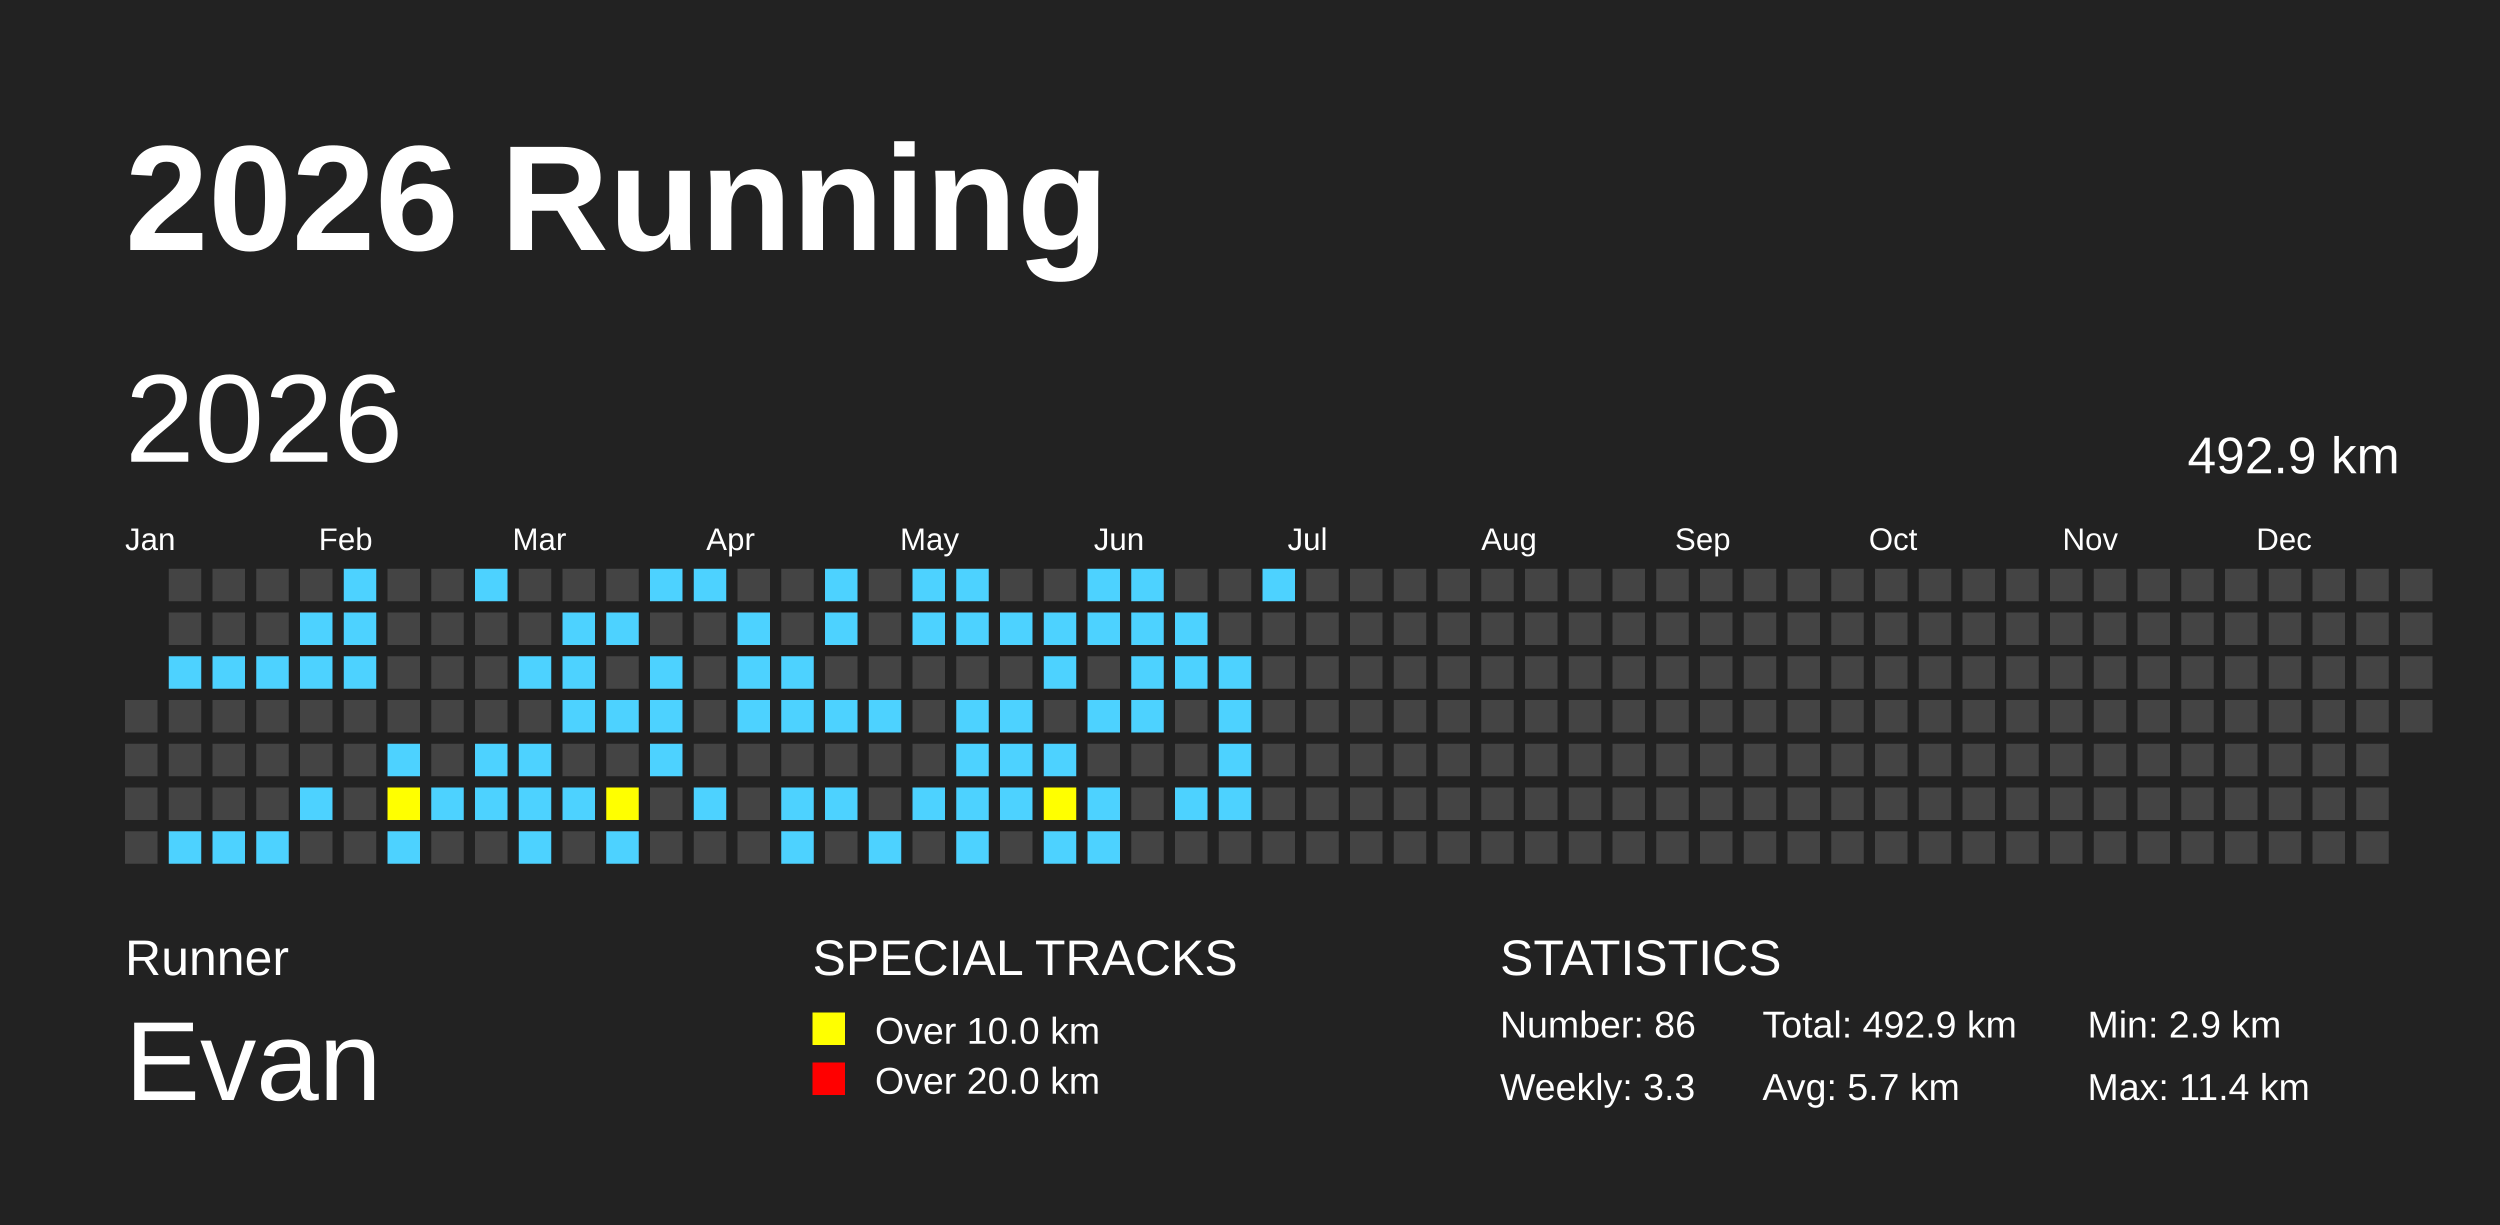
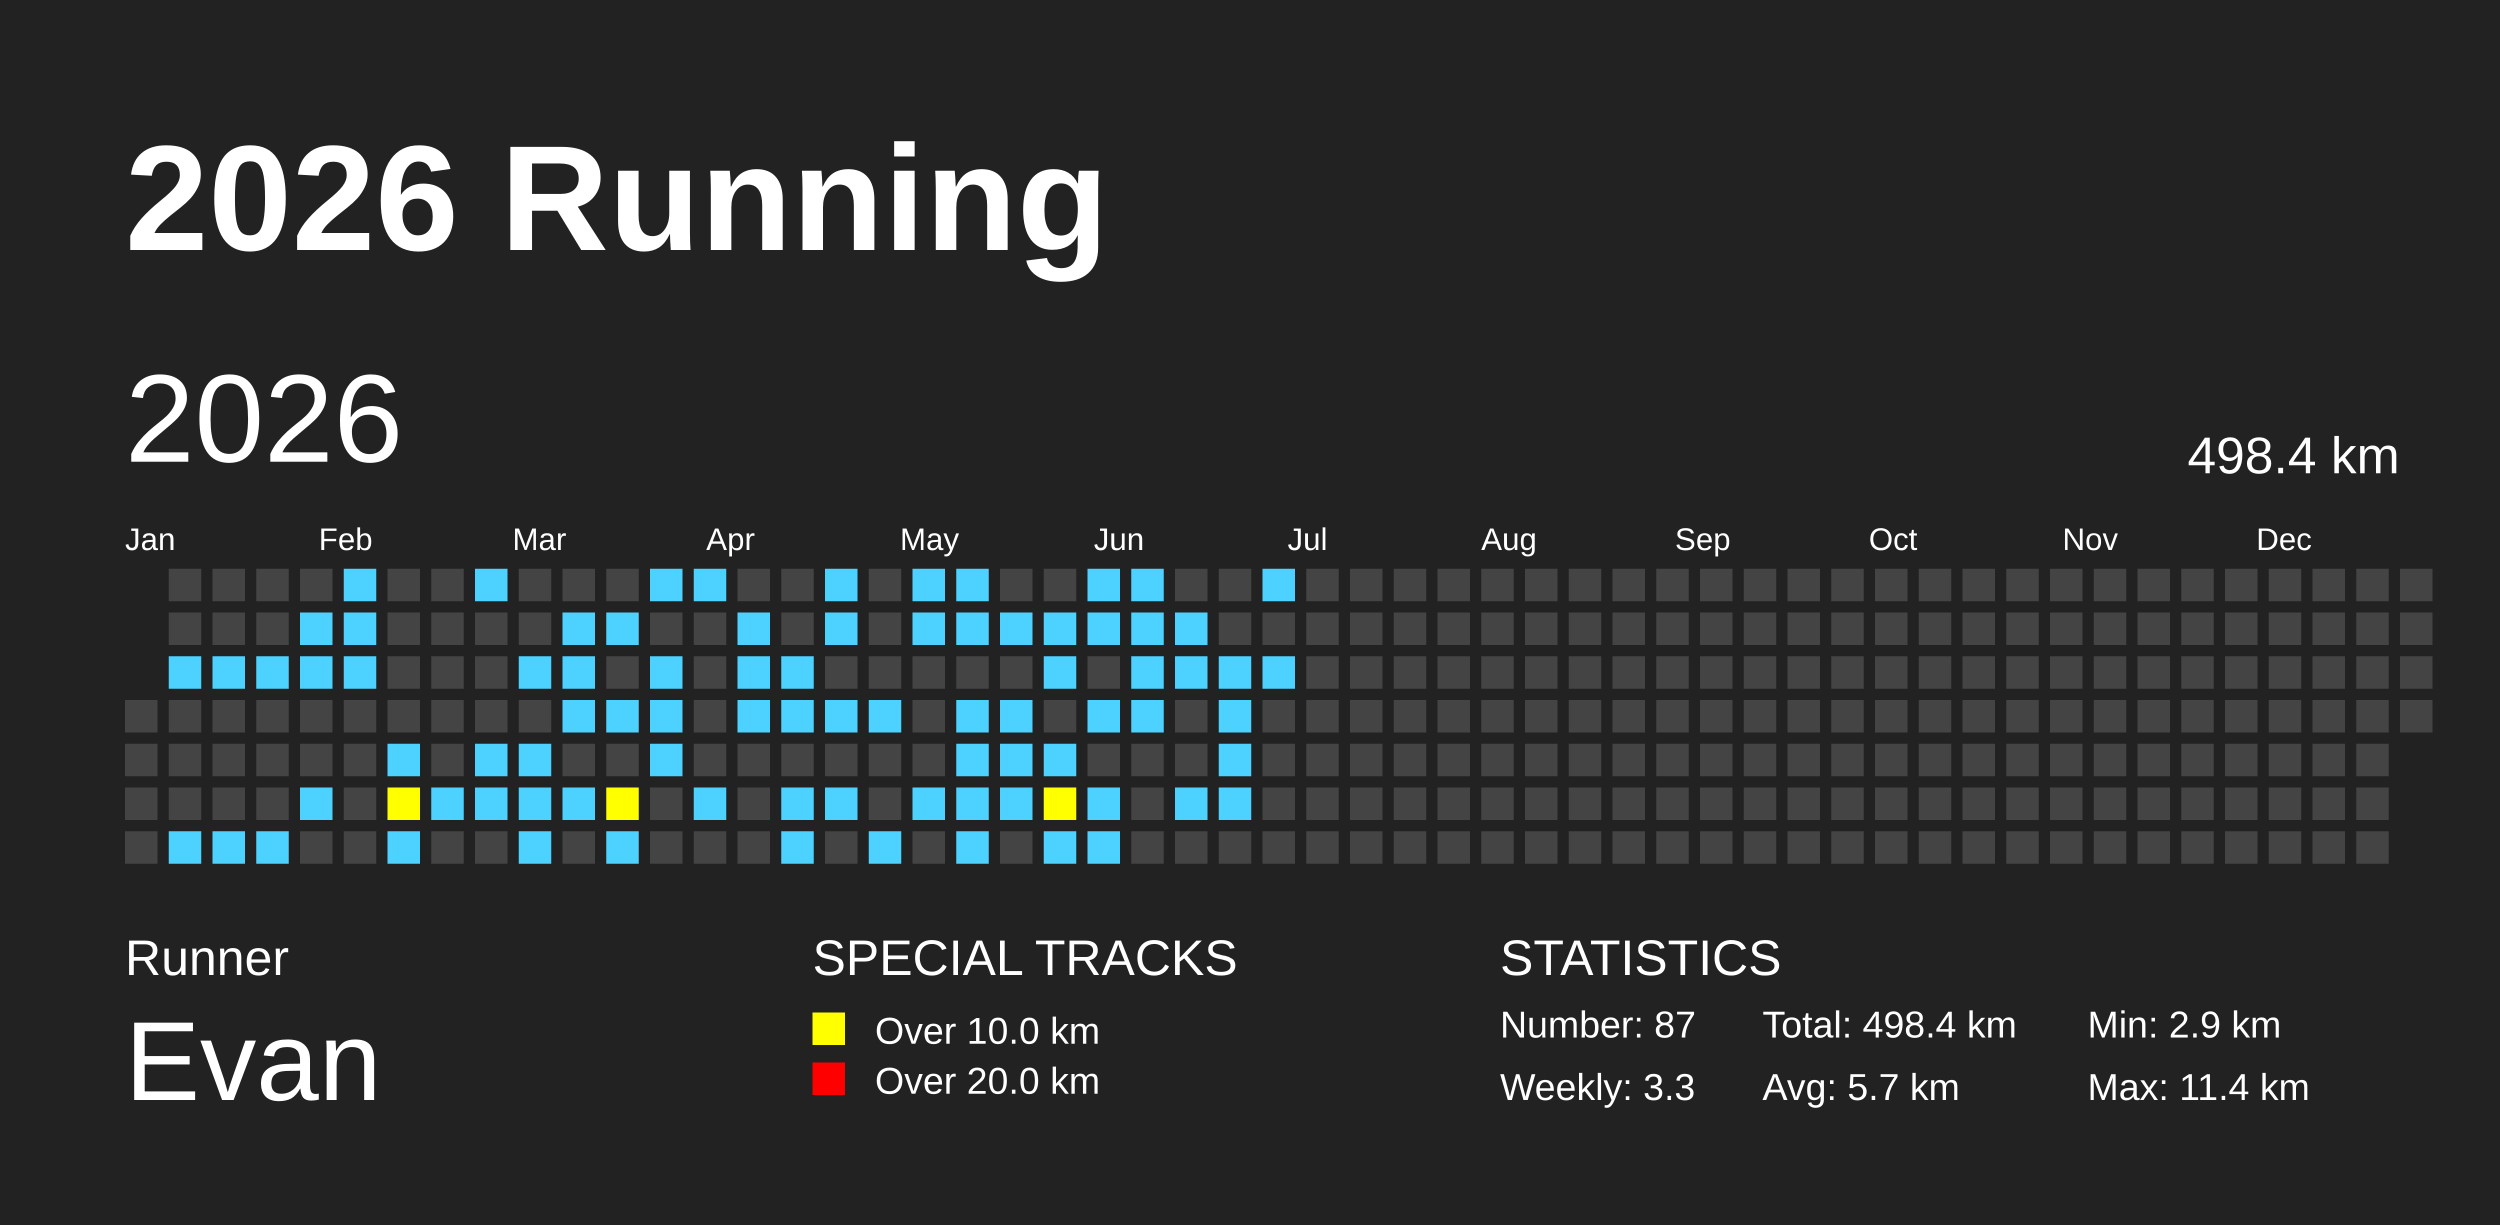
<svg xmlns="http://www.w3.org/2000/svg" baseProfile="full" height="98mm" version="1.1" viewBox="0,0,200,98" width="200mm">
  <defs />
  <rect fill="#222222" height="98" width="200" x="0" y="0" />
  <text fill="#FFFFFF" style="font-size:12px; font-family:Arial; font-weight:bold;" x="10" y="20">2026 Running</text>
  <text fill="#FFFFFF" style="font-size:4px; font-family:Arial" x="10" y="78">Runner</text>
  <text fill="#FFFFFF" style="font-size:9px; font-family:Arial" x="10" y="88">Evan</text>
  <text fill="#FFFFFF" style="font-size:4px; font-family:Arial" x="65" y="78">SPECIAL TRACKS</text>
  <rect fill="yellow" height="2.6" width="2.6" x="65" y="81" />
  <text fill="#FFFFFF" style="font-size:3px; font-family:Arial" x="70" y="83.5">Over 10.0 km</text>
  <rect fill="red" height="2.6" width="2.6" x="65" y="85" />
  <text fill="#FFFFFF" style="font-size:3px; font-family:Arial" x="70" y="87.5">Over 20.0 km</text>
  <text fill="#FFFFFF" style="font-size:4px; font-family:Arial" x="120" y="78">STATISTICS</text>
-   <text fill="#FFFFFF" style="font-size:3px; font-family:Arial" x="120" y="83">Number: 86</text>
+   <text fill="#FFFFFF" style="font-size:3px; font-family:Arial" x="120" y="83">Number: 87</text>
  <text fill="#FFFFFF" style="font-size:3px; font-family:Arial" x="120" y="88">Weekly: 3.3</text>
-   <text fill="#FFFFFF" style="font-size:3px; font-family:Arial" x="141" y="83">Total: 492.9 km</text>
+   <text fill="#FFFFFF" style="font-size:3px; font-family:Arial" x="141" y="83">Total: 498.4 km</text>
  <text fill="#FFFFFF" style="font-size:3px; font-family:Arial" x="141" y="88">Avg: 5.7 km</text>
  <text fill="#FFFFFF" style="font-size:3px; font-family:Arial" x="167" y="83">Min: 2.9 km</text>
  <text fill="#FFFFFF" style="font-size:3px; font-family:Arial" x="167" y="88">Max: 11.4 km</text>
  <text dominant-baseline="hanging" fill="#FFFFFF" style="font-size:10.0px; font-family:Arial;" x="10" y="30">2026</text>
-   <text dominant-baseline="hanging" fill="#FFFFFF" style="font-size:4.125px; font-family:Arial;" x="175" y="35">492.9 km</text>
+   <text dominant-baseline="hanging" fill="#FFFFFF" style="font-size:4.125px; font-family:Arial;" x="175" y="35">498.4 km</text>
  <text fill="#FFFFFF" style="font-size:2.5px; font-family:Arial" x="10.0" y="44">Jan</text>
  <text fill="#FFFFFF" style="font-size:2.5px; font-family:Arial" x="25.5" y="44">Feb</text>
  <text fill="#FFFFFF" style="font-size:2.5px; font-family:Arial" x="41.0" y="44">Mar</text>
  <text fill="#FFFFFF" style="font-size:2.5px; font-family:Arial" x="56.5" y="44">Apr</text>
  <text fill="#FFFFFF" style="font-size:2.5px; font-family:Arial" x="72.0" y="44">May</text>
  <text fill="#FFFFFF" style="font-size:2.5px; font-family:Arial" x="87.5" y="44">Jun</text>
  <text fill="#FFFFFF" style="font-size:2.5px; font-family:Arial" x="103.0" y="44">Jul</text>
  <text fill="#FFFFFF" style="font-size:2.5px; font-family:Arial" x="118.5" y="44">Aug</text>
  <text fill="#FFFFFF" style="font-size:2.5px; font-family:Arial" x="134.0" y="44">Sep</text>
  <text fill="#FFFFFF" style="font-size:2.5px; font-family:Arial" x="149.5" y="44">Oct</text>
  <text fill="#FFFFFF" style="font-size:2.5px; font-family:Arial" x="165.0" y="44">Nov</text>
  <text fill="#FFFFFF" style="font-size:2.5px; font-family:Arial" x="180.5" y="44">Dec</text>
  <rect fill="#444444" height="2.6" width="2.6" x="10.0" y="56.0" />
  <rect fill="#444444" height="2.6" width="2.6" x="10.0" y="59.5" />
  <rect fill="#444444" height="2.6" width="2.6" x="10.0" y="63.0" />
  <rect fill="#444444" height="2.6" width="2.6" x="10.0" y="66.5" />
  <rect fill="#444444" height="2.6" width="2.6" x="13.5" y="45.5" />
  <rect fill="#444444" height="2.6" width="2.6" x="13.5" y="49.0" />
  <rect fill="#4DD2FF" height="2.6" width="2.6" x="13.5" y="52.5" />
  <rect fill="#444444" height="2.6" width="2.6" x="13.5" y="56.0" />
  <rect fill="#444444" height="2.6" width="2.6" x="13.5" y="59.5" />
  <rect fill="#444444" height="2.6" width="2.6" x="13.5" y="63.0" />
  <rect fill="#4DD2FF" height="2.6" width="2.6" x="13.5" y="66.5" />
  <rect fill="#444444" height="2.6" width="2.6" x="17.0" y="45.5" />
  <rect fill="#444444" height="2.6" width="2.6" x="17.0" y="49.0" />
  <rect fill="#4DD2FF" height="2.6" width="2.6" x="17.0" y="52.5" />
  <rect fill="#444444" height="2.6" width="2.6" x="17.0" y="56.0" />
  <rect fill="#444444" height="2.6" width="2.6" x="17.0" y="59.5" />
  <rect fill="#444444" height="2.6" width="2.6" x="17.0" y="63.0" />
  <rect fill="#4DD2FF" height="2.6" width="2.6" x="17.0" y="66.5" />
  <rect fill="#444444" height="2.6" width="2.6" x="20.5" y="45.5" />
  <rect fill="#444444" height="2.6" width="2.6" x="20.5" y="49.0" />
  <rect fill="#4DD2FF" height="2.6" width="2.6" x="20.5" y="52.5" />
  <rect fill="#444444" height="2.6" width="2.6" x="20.5" y="56.0" />
  <rect fill="#444444" height="2.6" width="2.6" x="20.5" y="59.5" />
  <rect fill="#444444" height="2.6" width="2.6" x="20.5" y="63.0" />
  <rect fill="#4DD2FF" height="2.6" width="2.6" x="20.5" y="66.5" />
  <rect fill="#444444" height="2.6" width="2.6" x="24.0" y="45.5" />
  <rect fill="#4DD2FF" height="2.6" width="2.6" x="24.0" y="49.0" />
  <rect fill="#4DD2FF" height="2.6" width="2.6" x="24.0" y="52.5" />
  <rect fill="#444444" height="2.6" width="2.6" x="24.0" y="56.0" />
  <rect fill="#444444" height="2.6" width="2.6" x="24.0" y="59.5" />
  <rect fill="#4DD2FF" height="2.6" width="2.6" x="24.0" y="63.0" />
  <rect fill="#444444" height="2.6" width="2.6" x="24.0" y="66.5" />
  <rect fill="#4DD2FF" height="2.6" width="2.6" x="27.5" y="45.5" />
  <rect fill="#4DD2FF" height="2.6" width="2.6" x="27.5" y="49.0" />
  <rect fill="#4DD2FF" height="2.6" width="2.6" x="27.5" y="52.5" />
  <rect fill="#444444" height="2.6" width="2.6" x="27.5" y="56.0" />
  <rect fill="#444444" height="2.6" width="2.6" x="27.5" y="59.5" />
  <rect fill="#444444" height="2.6" width="2.6" x="27.5" y="63.0" />
  <rect fill="#444444" height="2.6" width="2.6" x="27.5" y="66.5" />
  <rect fill="#444444" height="2.6" width="2.6" x="31.0" y="45.5" />
  <rect fill="#444444" height="2.6" width="2.6" x="31.0" y="49.0" />
  <rect fill="#444444" height="2.6" width="2.6" x="31.0" y="52.5" />
  <rect fill="#444444" height="2.6" width="2.6" x="31.0" y="56.0" />
  <rect fill="#4DD2FF" height="2.6" width="2.6" x="31.0" y="59.5" />
  <rect fill="yellow" height="2.6" width="2.6" x="31.0" y="63.0" />
  <rect fill="#4DD2FF" height="2.6" width="2.6" x="31.0" y="66.5" />
  <rect fill="#444444" height="2.6" width="2.6" x="34.5" y="45.5" />
  <rect fill="#444444" height="2.6" width="2.6" x="34.5" y="49.0" />
  <rect fill="#444444" height="2.6" width="2.6" x="34.5" y="52.5" />
  <rect fill="#444444" height="2.6" width="2.6" x="34.5" y="56.0" />
  <rect fill="#444444" height="2.6" width="2.6" x="34.5" y="59.5" />
  <rect fill="#4DD2FF" height="2.6" width="2.6" x="34.5" y="63.0" />
  <rect fill="#444444" height="2.6" width="2.6" x="34.5" y="66.5" />
  <rect fill="#4DD2FF" height="2.6" width="2.6" x="38.0" y="45.5" />
  <rect fill="#444444" height="2.6" width="2.6" x="38.0" y="49.0" />
  <rect fill="#444444" height="2.6" width="2.6" x="38.0" y="52.5" />
  <rect fill="#444444" height="2.6" width="2.6" x="38.0" y="56.0" />
  <rect fill="#4DD2FF" height="2.6" width="2.6" x="38.0" y="59.5" />
  <rect fill="#4DD2FF" height="2.6" width="2.6" x="38.0" y="63.0" />
  <rect fill="#444444" height="2.6" width="2.6" x="38.0" y="66.5" />
  <rect fill="#444444" height="2.6" width="2.6" x="41.5" y="45.5" />
  <rect fill="#444444" height="2.6" width="2.6" x="41.5" y="49.0" />
  <rect fill="#4DD2FF" height="2.6" width="2.6" x="41.5" y="52.5" />
  <rect fill="#444444" height="2.6" width="2.6" x="41.5" y="56.0" />
  <rect fill="#4DD2FF" height="2.6" width="2.6" x="41.5" y="59.5" />
  <rect fill="#4DD2FF" height="2.6" width="2.6" x="41.5" y="63.0" />
  <rect fill="#4DD2FF" height="2.6" width="2.6" x="41.5" y="66.5" />
  <rect fill="#444444" height="2.6" width="2.6" x="45.0" y="45.5" />
  <rect fill="#4DD2FF" height="2.6" width="2.6" x="45.0" y="49.0" />
  <rect fill="#4DD2FF" height="2.6" width="2.6" x="45.0" y="52.5" />
  <rect fill="#4DD2FF" height="2.6" width="2.6" x="45.0" y="56.0" />
  <rect fill="#444444" height="2.6" width="2.6" x="45.0" y="59.5" />
  <rect fill="#4DD2FF" height="2.6" width="2.6" x="45.0" y="63.0" />
  <rect fill="#444444" height="2.6" width="2.6" x="45.0" y="66.5" />
  <rect fill="#444444" height="2.6" width="2.6" x="48.5" y="45.5" />
  <rect fill="#4DD2FF" height="2.6" width="2.6" x="48.5" y="49.0" />
  <rect fill="#444444" height="2.6" width="2.6" x="48.5" y="52.5" />
  <rect fill="#4DD2FF" height="2.6" width="2.6" x="48.5" y="56.0" />
  <rect fill="#444444" height="2.6" width="2.6" x="48.5" y="59.5" />
  <rect fill="yellow" height="2.6" width="2.6" x="48.5" y="63.0" />
  <rect fill="#4DD2FF" height="2.6" width="2.6" x="48.5" y="66.5" />
  <rect fill="#4DD2FF" height="2.6" width="2.6" x="52.0" y="45.5" />
  <rect fill="#444444" height="2.6" width="2.6" x="52.0" y="49.0" />
  <rect fill="#4DD2FF" height="2.6" width="2.6" x="52.0" y="52.5" />
  <rect fill="#4DD2FF" height="2.6" width="2.6" x="52.0" y="56.0" />
  <rect fill="#4DD2FF" height="2.6" width="2.6" x="52.0" y="59.5" />
  <rect fill="#444444" height="2.6" width="2.6" x="52.0" y="63.0" />
  <rect fill="#444444" height="2.6" width="2.6" x="52.0" y="66.5" />
  <rect fill="#4DD2FF" height="2.6" width="2.6" x="55.5" y="45.5" />
  <rect fill="#444444" height="2.6" width="2.6" x="55.5" y="49.0" />
  <rect fill="#444444" height="2.6" width="2.6" x="55.5" y="52.5" />
  <rect fill="#444444" height="2.6" width="2.6" x="55.5" y="56.0" />
  <rect fill="#444444" height="2.6" width="2.6" x="55.5" y="59.5" />
  <rect fill="#4DD2FF" height="2.6" width="2.6" x="55.5" y="63.0" />
  <rect fill="#444444" height="2.6" width="2.6" x="55.5" y="66.5" />
  <rect fill="#444444" height="2.6" width="2.6" x="59.0" y="45.5" />
  <rect fill="#4DD2FF" height="2.6" width="2.6" x="59.0" y="49.0" />
  <rect fill="#4DD2FF" height="2.6" width="2.6" x="59.0" y="52.5" />
  <rect fill="#4DD2FF" height="2.6" width="2.6" x="59.0" y="56.0" />
  <rect fill="#444444" height="2.6" width="2.6" x="59.0" y="59.5" />
  <rect fill="#444444" height="2.6" width="2.6" x="59.0" y="63.0" />
  <rect fill="#444444" height="2.6" width="2.6" x="59.0" y="66.5" />
  <rect fill="#444444" height="2.6" width="2.6" x="62.5" y="45.5" />
  <rect fill="#444444" height="2.6" width="2.6" x="62.5" y="49.0" />
  <rect fill="#4DD2FF" height="2.6" width="2.6" x="62.5" y="52.5" />
  <rect fill="#4DD2FF" height="2.6" width="2.6" x="62.5" y="56.0" />
  <rect fill="#444444" height="2.6" width="2.6" x="62.5" y="59.5" />
  <rect fill="#4DD2FF" height="2.6" width="2.6" x="62.5" y="63.0" />
  <rect fill="#4DD2FF" height="2.6" width="2.6" x="62.5" y="66.5" />
  <rect fill="#4DD2FF" height="2.6" width="2.6" x="66.0" y="45.5" />
  <rect fill="#4DD2FF" height="2.6" width="2.6" x="66.0" y="49.0" />
  <rect fill="#444444" height="2.6" width="2.6" x="66.0" y="52.5" />
  <rect fill="#4DD2FF" height="2.6" width="2.6" x="66.0" y="56.0" />
  <rect fill="#444444" height="2.6" width="2.6" x="66.0" y="59.5" />
  <rect fill="#4DD2FF" height="2.6" width="2.6" x="66.0" y="63.0" />
  <rect fill="#444444" height="2.6" width="2.6" x="66.0" y="66.5" />
  <rect fill="#444444" height="2.6" width="2.6" x="69.5" y="45.5" />
  <rect fill="#444444" height="2.6" width="2.6" x="69.5" y="49.0" />
  <rect fill="#444444" height="2.6" width="2.6" x="69.5" y="52.5" />
  <rect fill="#4DD2FF" height="2.6" width="2.6" x="69.5" y="56.0" />
  <rect fill="#444444" height="2.6" width="2.6" x="69.5" y="59.5" />
  <rect fill="#444444" height="2.6" width="2.6" x="69.5" y="63.0" />
  <rect fill="#4DD2FF" height="2.6" width="2.6" x="69.5" y="66.5" />
  <rect fill="#4DD2FF" height="2.6" width="2.6" x="73.0" y="45.5" />
  <rect fill="#4DD2FF" height="2.6" width="2.6" x="73.0" y="49.0" />
  <rect fill="#444444" height="2.6" width="2.6" x="73.0" y="52.5" />
  <rect fill="#444444" height="2.6" width="2.6" x="73.0" y="56.0" />
  <rect fill="#444444" height="2.6" width="2.6" x="73.0" y="59.5" />
  <rect fill="#4DD2FF" height="2.6" width="2.6" x="73.0" y="63.0" />
  <rect fill="#444444" height="2.6" width="2.6" x="73.0" y="66.5" />
  <rect fill="#4DD2FF" height="2.6" width="2.6" x="76.5" y="45.5" />
  <rect fill="#4DD2FF" height="2.6" width="2.6" x="76.5" y="49.0" />
  <rect fill="#444444" height="2.6" width="2.6" x="76.5" y="52.5" />
  <rect fill="#4DD2FF" height="2.6" width="2.6" x="76.5" y="56.0" />
  <rect fill="#4DD2FF" height="2.6" width="2.6" x="76.5" y="59.5" />
  <rect fill="#4DD2FF" height="2.6" width="2.6" x="76.5" y="63.0" />
  <rect fill="#4DD2FF" height="2.6" width="2.6" x="76.5" y="66.5" />
  <rect fill="#444444" height="2.6" width="2.6" x="80.0" y="45.5" />
  <rect fill="#4DD2FF" height="2.6" width="2.6" x="80.0" y="49.0" />
  <rect fill="#444444" height="2.6" width="2.6" x="80.0" y="52.5" />
  <rect fill="#4DD2FF" height="2.6" width="2.6" x="80.0" y="56.0" />
  <rect fill="#4DD2FF" height="2.6" width="2.6" x="80.0" y="59.5" />
  <rect fill="#4DD2FF" height="2.6" width="2.6" x="80.0" y="63.0" />
  <rect fill="#444444" height="2.6" width="2.6" x="80.0" y="66.5" />
  <rect fill="#444444" height="2.6" width="2.6" x="83.5" y="45.5" />
  <rect fill="#4DD2FF" height="2.6" width="2.6" x="83.5" y="49.0" />
  <rect fill="#4DD2FF" height="2.6" width="2.6" x="83.5" y="52.5" />
  <rect fill="#444444" height="2.6" width="2.6" x="83.5" y="56.0" />
  <rect fill="#4DD2FF" height="2.6" width="2.6" x="83.5" y="59.5" />
  <rect fill="yellow" height="2.6" width="2.6" x="83.5" y="63.0" />
  <rect fill="#4DD2FF" height="2.6" width="2.6" x="83.5" y="66.5" />
  <rect fill="#4DD2FF" height="2.6" width="2.6" x="87.0" y="45.5" />
  <rect fill="#4DD2FF" height="2.6" width="2.6" x="87.0" y="49.0" />
  <rect fill="#444444" height="2.6" width="2.6" x="87.0" y="52.5" />
  <rect fill="#4DD2FF" height="2.6" width="2.6" x="87.0" y="56.0" />
  <rect fill="#444444" height="2.6" width="2.6" x="87.0" y="59.5" />
  <rect fill="#4DD2FF" height="2.6" width="2.6" x="87.0" y="63.0" />
  <rect fill="#4DD2FF" height="2.6" width="2.6" x="87.0" y="66.5" />
  <rect fill="#4DD2FF" height="2.6" width="2.6" x="90.5" y="45.5" />
  <rect fill="#4DD2FF" height="2.6" width="2.6" x="90.5" y="49.0" />
  <rect fill="#4DD2FF" height="2.6" width="2.6" x="90.5" y="52.5" />
  <rect fill="#4DD2FF" height="2.6" width="2.6" x="90.5" y="56.0" />
  <rect fill="#444444" height="2.6" width="2.6" x="90.5" y="59.5" />
  <rect fill="#444444" height="2.6" width="2.6" x="90.5" y="63.0" />
  <rect fill="#444444" height="2.6" width="2.6" x="90.5" y="66.5" />
  <rect fill="#444444" height="2.6" width="2.6" x="94.0" y="45.5" />
  <rect fill="#4DD2FF" height="2.6" width="2.6" x="94.0" y="49.0" />
  <rect fill="#4DD2FF" height="2.6" width="2.6" x="94.0" y="52.5" />
  <rect fill="#444444" height="2.6" width="2.6" x="94.0" y="56.0" />
  <rect fill="#444444" height="2.6" width="2.6" x="94.0" y="59.5" />
  <rect fill="#4DD2FF" height="2.6" width="2.6" x="94.0" y="63.0" />
  <rect fill="#444444" height="2.6" width="2.6" x="94.0" y="66.5" />
  <rect fill="#444444" height="2.6" width="2.6" x="97.5" y="45.5" />
  <rect fill="#444444" height="2.6" width="2.6" x="97.5" y="49.0" />
  <rect fill="#4DD2FF" height="2.6" width="2.6" x="97.5" y="52.5" />
  <rect fill="#4DD2FF" height="2.6" width="2.6" x="97.5" y="56.0" />
  <rect fill="#4DD2FF" height="2.6" width="2.6" x="97.5" y="59.5" />
  <rect fill="#4DD2FF" height="2.6" width="2.6" x="97.5" y="63.0" />
  <rect fill="#444444" height="2.6" width="2.6" x="97.5" y="66.5" />
  <rect fill="#4DD2FF" height="2.6" width="2.6" x="101.0" y="45.5" />
  <rect fill="#444444" height="2.6" width="2.6" x="101.0" y="49.0" />
-   <rect fill="#444444" height="2.6" width="2.6" x="101.0" y="52.5" />
+   <rect fill="#4DD2FF" height="2.6" width="2.6" x="101.0" y="52.5" />
  <rect fill="#444444" height="2.6" width="2.6" x="101.0" y="56.0" />
  <rect fill="#444444" height="2.6" width="2.6" x="101.0" y="59.5" />
  <rect fill="#444444" height="2.6" width="2.6" x="101.0" y="63.0" />
  <rect fill="#444444" height="2.6" width="2.6" x="101.0" y="66.5" />
  <rect fill="#444444" height="2.6" width="2.6" x="104.5" y="45.5" />
  <rect fill="#444444" height="2.6" width="2.6" x="104.5" y="49.0" />
  <rect fill="#444444" height="2.6" width="2.6" x="104.5" y="52.5" />
  <rect fill="#444444" height="2.6" width="2.6" x="104.5" y="56.0" />
  <rect fill="#444444" height="2.6" width="2.6" x="104.5" y="59.5" />
  <rect fill="#444444" height="2.6" width="2.6" x="104.5" y="63.0" />
  <rect fill="#444444" height="2.6" width="2.6" x="104.5" y="66.5" />
  <rect fill="#444444" height="2.6" width="2.6" x="108.0" y="45.5" />
  <rect fill="#444444" height="2.6" width="2.6" x="108.0" y="49.0" />
  <rect fill="#444444" height="2.6" width="2.6" x="108.0" y="52.5" />
  <rect fill="#444444" height="2.6" width="2.6" x="108.0" y="56.0" />
  <rect fill="#444444" height="2.6" width="2.6" x="108.0" y="59.5" />
  <rect fill="#444444" height="2.6" width="2.6" x="108.0" y="63.0" />
  <rect fill="#444444" height="2.6" width="2.6" x="108.0" y="66.5" />
  <rect fill="#444444" height="2.6" width="2.6" x="111.5" y="45.5" />
  <rect fill="#444444" height="2.6" width="2.6" x="111.5" y="49.0" />
  <rect fill="#444444" height="2.6" width="2.6" x="111.5" y="52.5" />
  <rect fill="#444444" height="2.6" width="2.6" x="111.5" y="56.0" />
  <rect fill="#444444" height="2.6" width="2.6" x="111.5" y="59.5" />
  <rect fill="#444444" height="2.6" width="2.6" x="111.5" y="63.0" />
  <rect fill="#444444" height="2.6" width="2.6" x="111.5" y="66.5" />
  <rect fill="#444444" height="2.6" width="2.6" x="115.0" y="45.5" />
  <rect fill="#444444" height="2.6" width="2.6" x="115.0" y="49.0" />
  <rect fill="#444444" height="2.6" width="2.6" x="115.0" y="52.5" />
  <rect fill="#444444" height="2.6" width="2.6" x="115.0" y="56.0" />
  <rect fill="#444444" height="2.6" width="2.6" x="115.0" y="59.5" />
  <rect fill="#444444" height="2.6" width="2.6" x="115.0" y="63.0" />
  <rect fill="#444444" height="2.6" width="2.6" x="115.0" y="66.5" />
  <rect fill="#444444" height="2.6" width="2.6" x="118.5" y="45.5" />
  <rect fill="#444444" height="2.6" width="2.6" x="118.5" y="49.0" />
  <rect fill="#444444" height="2.6" width="2.6" x="118.5" y="52.5" />
  <rect fill="#444444" height="2.6" width="2.6" x="118.5" y="56.0" />
  <rect fill="#444444" height="2.6" width="2.6" x="118.5" y="59.5" />
  <rect fill="#444444" height="2.6" width="2.6" x="118.5" y="63.0" />
  <rect fill="#444444" height="2.6" width="2.6" x="118.5" y="66.5" />
  <rect fill="#444444" height="2.6" width="2.6" x="122.0" y="45.5" />
  <rect fill="#444444" height="2.6" width="2.6" x="122.0" y="49.0" />
  <rect fill="#444444" height="2.6" width="2.6" x="122.0" y="52.5" />
  <rect fill="#444444" height="2.6" width="2.6" x="122.0" y="56.0" />
  <rect fill="#444444" height="2.6" width="2.6" x="122.0" y="59.5" />
  <rect fill="#444444" height="2.6" width="2.6" x="122.0" y="63.0" />
  <rect fill="#444444" height="2.6" width="2.6" x="122.0" y="66.5" />
  <rect fill="#444444" height="2.6" width="2.6" x="125.5" y="45.5" />
  <rect fill="#444444" height="2.6" width="2.6" x="125.5" y="49.0" />
  <rect fill="#444444" height="2.6" width="2.6" x="125.5" y="52.5" />
  <rect fill="#444444" height="2.6" width="2.6" x="125.5" y="56.0" />
  <rect fill="#444444" height="2.6" width="2.6" x="125.5" y="59.5" />
  <rect fill="#444444" height="2.6" width="2.6" x="125.5" y="63.0" />
  <rect fill="#444444" height="2.6" width="2.6" x="125.5" y="66.5" />
  <rect fill="#444444" height="2.6" width="2.6" x="129.0" y="45.5" />
  <rect fill="#444444" height="2.6" width="2.6" x="129.0" y="49.0" />
  <rect fill="#444444" height="2.6" width="2.6" x="129.0" y="52.5" />
  <rect fill="#444444" height="2.6" width="2.6" x="129.0" y="56.0" />
  <rect fill="#444444" height="2.6" width="2.6" x="129.0" y="59.5" />
  <rect fill="#444444" height="2.6" width="2.6" x="129.0" y="63.0" />
  <rect fill="#444444" height="2.6" width="2.6" x="129.0" y="66.5" />
  <rect fill="#444444" height="2.6" width="2.6" x="132.5" y="45.5" />
  <rect fill="#444444" height="2.6" width="2.6" x="132.5" y="49.0" />
  <rect fill="#444444" height="2.6" width="2.6" x="132.5" y="52.5" />
  <rect fill="#444444" height="2.6" width="2.6" x="132.5" y="56.0" />
  <rect fill="#444444" height="2.6" width="2.6" x="132.5" y="59.5" />
  <rect fill="#444444" height="2.6" width="2.6" x="132.5" y="63.0" />
  <rect fill="#444444" height="2.6" width="2.6" x="132.5" y="66.5" />
  <rect fill="#444444" height="2.6" width="2.6" x="136.0" y="45.5" />
  <rect fill="#444444" height="2.6" width="2.6" x="136.0" y="49.0" />
  <rect fill="#444444" height="2.6" width="2.6" x="136.0" y="52.5" />
  <rect fill="#444444" height="2.6" width="2.6" x="136.0" y="56.0" />
  <rect fill="#444444" height="2.6" width="2.6" x="136.0" y="59.5" />
  <rect fill="#444444" height="2.6" width="2.6" x="136.0" y="63.0" />
  <rect fill="#444444" height="2.6" width="2.6" x="136.0" y="66.5" />
  <rect fill="#444444" height="2.6" width="2.6" x="139.5" y="45.5" />
  <rect fill="#444444" height="2.6" width="2.6" x="139.5" y="49.0" />
  <rect fill="#444444" height="2.6" width="2.6" x="139.5" y="52.5" />
  <rect fill="#444444" height="2.6" width="2.6" x="139.5" y="56.0" />
  <rect fill="#444444" height="2.6" width="2.6" x="139.5" y="59.5" />
  <rect fill="#444444" height="2.6" width="2.6" x="139.5" y="63.0" />
  <rect fill="#444444" height="2.6" width="2.6" x="139.5" y="66.5" />
  <rect fill="#444444" height="2.6" width="2.6" x="143.0" y="45.5" />
  <rect fill="#444444" height="2.6" width="2.6" x="143.0" y="49.0" />
  <rect fill="#444444" height="2.6" width="2.6" x="143.0" y="52.5" />
  <rect fill="#444444" height="2.6" width="2.6" x="143.0" y="56.0" />
  <rect fill="#444444" height="2.6" width="2.6" x="143.0" y="59.5" />
  <rect fill="#444444" height="2.6" width="2.6" x="143.0" y="63.0" />
  <rect fill="#444444" height="2.6" width="2.6" x="143.0" y="66.5" />
  <rect fill="#444444" height="2.6" width="2.6" x="146.5" y="45.5" />
  <rect fill="#444444" height="2.6" width="2.6" x="146.5" y="49.0" />
  <rect fill="#444444" height="2.6" width="2.6" x="146.5" y="52.5" />
  <rect fill="#444444" height="2.6" width="2.6" x="146.5" y="56.0" />
  <rect fill="#444444" height="2.6" width="2.6" x="146.5" y="59.5" />
  <rect fill="#444444" height="2.6" width="2.6" x="146.5" y="63.0" />
  <rect fill="#444444" height="2.6" width="2.6" x="146.5" y="66.5" />
  <rect fill="#444444" height="2.6" width="2.6" x="150.0" y="45.5" />
  <rect fill="#444444" height="2.6" width="2.6" x="150.0" y="49.0" />
  <rect fill="#444444" height="2.6" width="2.6" x="150.0" y="52.5" />
  <rect fill="#444444" height="2.6" width="2.6" x="150.0" y="56.0" />
  <rect fill="#444444" height="2.6" width="2.6" x="150.0" y="59.5" />
  <rect fill="#444444" height="2.6" width="2.6" x="150.0" y="63.0" />
  <rect fill="#444444" height="2.6" width="2.6" x="150.0" y="66.5" />
  <rect fill="#444444" height="2.6" width="2.6" x="153.5" y="45.5" />
  <rect fill="#444444" height="2.6" width="2.6" x="153.5" y="49.0" />
  <rect fill="#444444" height="2.6" width="2.6" x="153.5" y="52.5" />
  <rect fill="#444444" height="2.6" width="2.6" x="153.5" y="56.0" />
  <rect fill="#444444" height="2.6" width="2.6" x="153.5" y="59.5" />
  <rect fill="#444444" height="2.6" width="2.6" x="153.5" y="63.0" />
  <rect fill="#444444" height="2.6" width="2.6" x="153.5" y="66.5" />
  <rect fill="#444444" height="2.6" width="2.6" x="157.0" y="45.5" />
  <rect fill="#444444" height="2.6" width="2.6" x="157.0" y="49.0" />
  <rect fill="#444444" height="2.6" width="2.6" x="157.0" y="52.5" />
  <rect fill="#444444" height="2.6" width="2.6" x="157.0" y="56.0" />
  <rect fill="#444444" height="2.6" width="2.6" x="157.0" y="59.5" />
  <rect fill="#444444" height="2.6" width="2.6" x="157.0" y="63.0" />
  <rect fill="#444444" height="2.6" width="2.6" x="157.0" y="66.5" />
  <rect fill="#444444" height="2.6" width="2.6" x="160.5" y="45.5" />
  <rect fill="#444444" height="2.6" width="2.6" x="160.5" y="49.0" />
  <rect fill="#444444" height="2.6" width="2.6" x="160.5" y="52.5" />
  <rect fill="#444444" height="2.6" width="2.6" x="160.5" y="56.0" />
  <rect fill="#444444" height="2.6" width="2.6" x="160.5" y="59.5" />
  <rect fill="#444444" height="2.6" width="2.6" x="160.5" y="63.0" />
  <rect fill="#444444" height="2.6" width="2.6" x="160.5" y="66.5" />
  <rect fill="#444444" height="2.6" width="2.6" x="164.0" y="45.5" />
  <rect fill="#444444" height="2.6" width="2.6" x="164.0" y="49.0" />
  <rect fill="#444444" height="2.6" width="2.6" x="164.0" y="52.5" />
  <rect fill="#444444" height="2.6" width="2.6" x="164.0" y="56.0" />
  <rect fill="#444444" height="2.6" width="2.6" x="164.0" y="59.5" />
  <rect fill="#444444" height="2.6" width="2.6" x="164.0" y="63.0" />
  <rect fill="#444444" height="2.6" width="2.6" x="164.0" y="66.5" />
  <rect fill="#444444" height="2.6" width="2.6" x="167.5" y="45.5" />
  <rect fill="#444444" height="2.6" width="2.6" x="167.5" y="49.0" />
  <rect fill="#444444" height="2.6" width="2.6" x="167.5" y="52.5" />
  <rect fill="#444444" height="2.6" width="2.6" x="167.5" y="56.0" />
  <rect fill="#444444" height="2.6" width="2.6" x="167.5" y="59.5" />
  <rect fill="#444444" height="2.6" width="2.6" x="167.5" y="63.0" />
  <rect fill="#444444" height="2.6" width="2.6" x="167.5" y="66.5" />
  <rect fill="#444444" height="2.6" width="2.6" x="171.0" y="45.5" />
  <rect fill="#444444" height="2.6" width="2.6" x="171.0" y="49.0" />
  <rect fill="#444444" height="2.6" width="2.6" x="171.0" y="52.5" />
  <rect fill="#444444" height="2.6" width="2.6" x="171.0" y="56.0" />
  <rect fill="#444444" height="2.6" width="2.6" x="171.0" y="59.5" />
  <rect fill="#444444" height="2.6" width="2.6" x="171.0" y="63.0" />
  <rect fill="#444444" height="2.6" width="2.6" x="171.0" y="66.5" />
  <rect fill="#444444" height="2.6" width="2.6" x="174.5" y="45.5" />
  <rect fill="#444444" height="2.6" width="2.6" x="174.5" y="49.0" />
  <rect fill="#444444" height="2.6" width="2.6" x="174.5" y="52.5" />
  <rect fill="#444444" height="2.6" width="2.6" x="174.5" y="56.0" />
  <rect fill="#444444" height="2.6" width="2.6" x="174.5" y="59.5" />
  <rect fill="#444444" height="2.6" width="2.6" x="174.5" y="63.0" />
  <rect fill="#444444" height="2.6" width="2.6" x="174.5" y="66.5" />
  <rect fill="#444444" height="2.6" width="2.6" x="178.0" y="45.5" />
  <rect fill="#444444" height="2.6" width="2.6" x="178.0" y="49.0" />
  <rect fill="#444444" height="2.6" width="2.6" x="178.0" y="52.5" />
  <rect fill="#444444" height="2.6" width="2.6" x="178.0" y="56.0" />
  <rect fill="#444444" height="2.6" width="2.6" x="178.0" y="59.5" />
  <rect fill="#444444" height="2.6" width="2.6" x="178.0" y="63.0" />
  <rect fill="#444444" height="2.6" width="2.6" x="178.0" y="66.5" />
  <rect fill="#444444" height="2.6" width="2.6" x="181.5" y="45.5" />
  <rect fill="#444444" height="2.6" width="2.6" x="181.5" y="49.0" />
  <rect fill="#444444" height="2.6" width="2.6" x="181.5" y="52.5" />
  <rect fill="#444444" height="2.6" width="2.6" x="181.5" y="56.0" />
  <rect fill="#444444" height="2.6" width="2.6" x="181.5" y="59.5" />
  <rect fill="#444444" height="2.6" width="2.6" x="181.5" y="63.0" />
  <rect fill="#444444" height="2.6" width="2.6" x="181.5" y="66.5" />
  <rect fill="#444444" height="2.6" width="2.6" x="185.0" y="45.5" />
  <rect fill="#444444" height="2.6" width="2.6" x="185.0" y="49.0" />
  <rect fill="#444444" height="2.6" width="2.6" x="185.0" y="52.5" />
  <rect fill="#444444" height="2.6" width="2.6" x="185.0" y="56.0" />
  <rect fill="#444444" height="2.6" width="2.6" x="185.0" y="59.5" />
  <rect fill="#444444" height="2.6" width="2.6" x="185.0" y="63.0" />
  <rect fill="#444444" height="2.6" width="2.6" x="185.0" y="66.5" />
  <rect fill="#444444" height="2.6" width="2.6" x="188.5" y="45.5" />
  <rect fill="#444444" height="2.6" width="2.6" x="188.5" y="49.0" />
  <rect fill="#444444" height="2.6" width="2.6" x="188.5" y="52.5" />
  <rect fill="#444444" height="2.6" width="2.6" x="188.5" y="56.0" />
  <rect fill="#444444" height="2.6" width="2.6" x="188.5" y="59.5" />
  <rect fill="#444444" height="2.6" width="2.6" x="188.5" y="63.0" />
  <rect fill="#444444" height="2.6" width="2.6" x="188.5" y="66.5" />
  <rect fill="#444444" height="2.6" width="2.6" x="192.0" y="45.5" />
  <rect fill="#444444" height="2.6" width="2.6" x="192.0" y="49.0" />
  <rect fill="#444444" height="2.6" width="2.6" x="192.0" y="52.5" />
  <rect fill="#444444" height="2.6" width="2.6" x="192.0" y="56.0" />
</svg>
